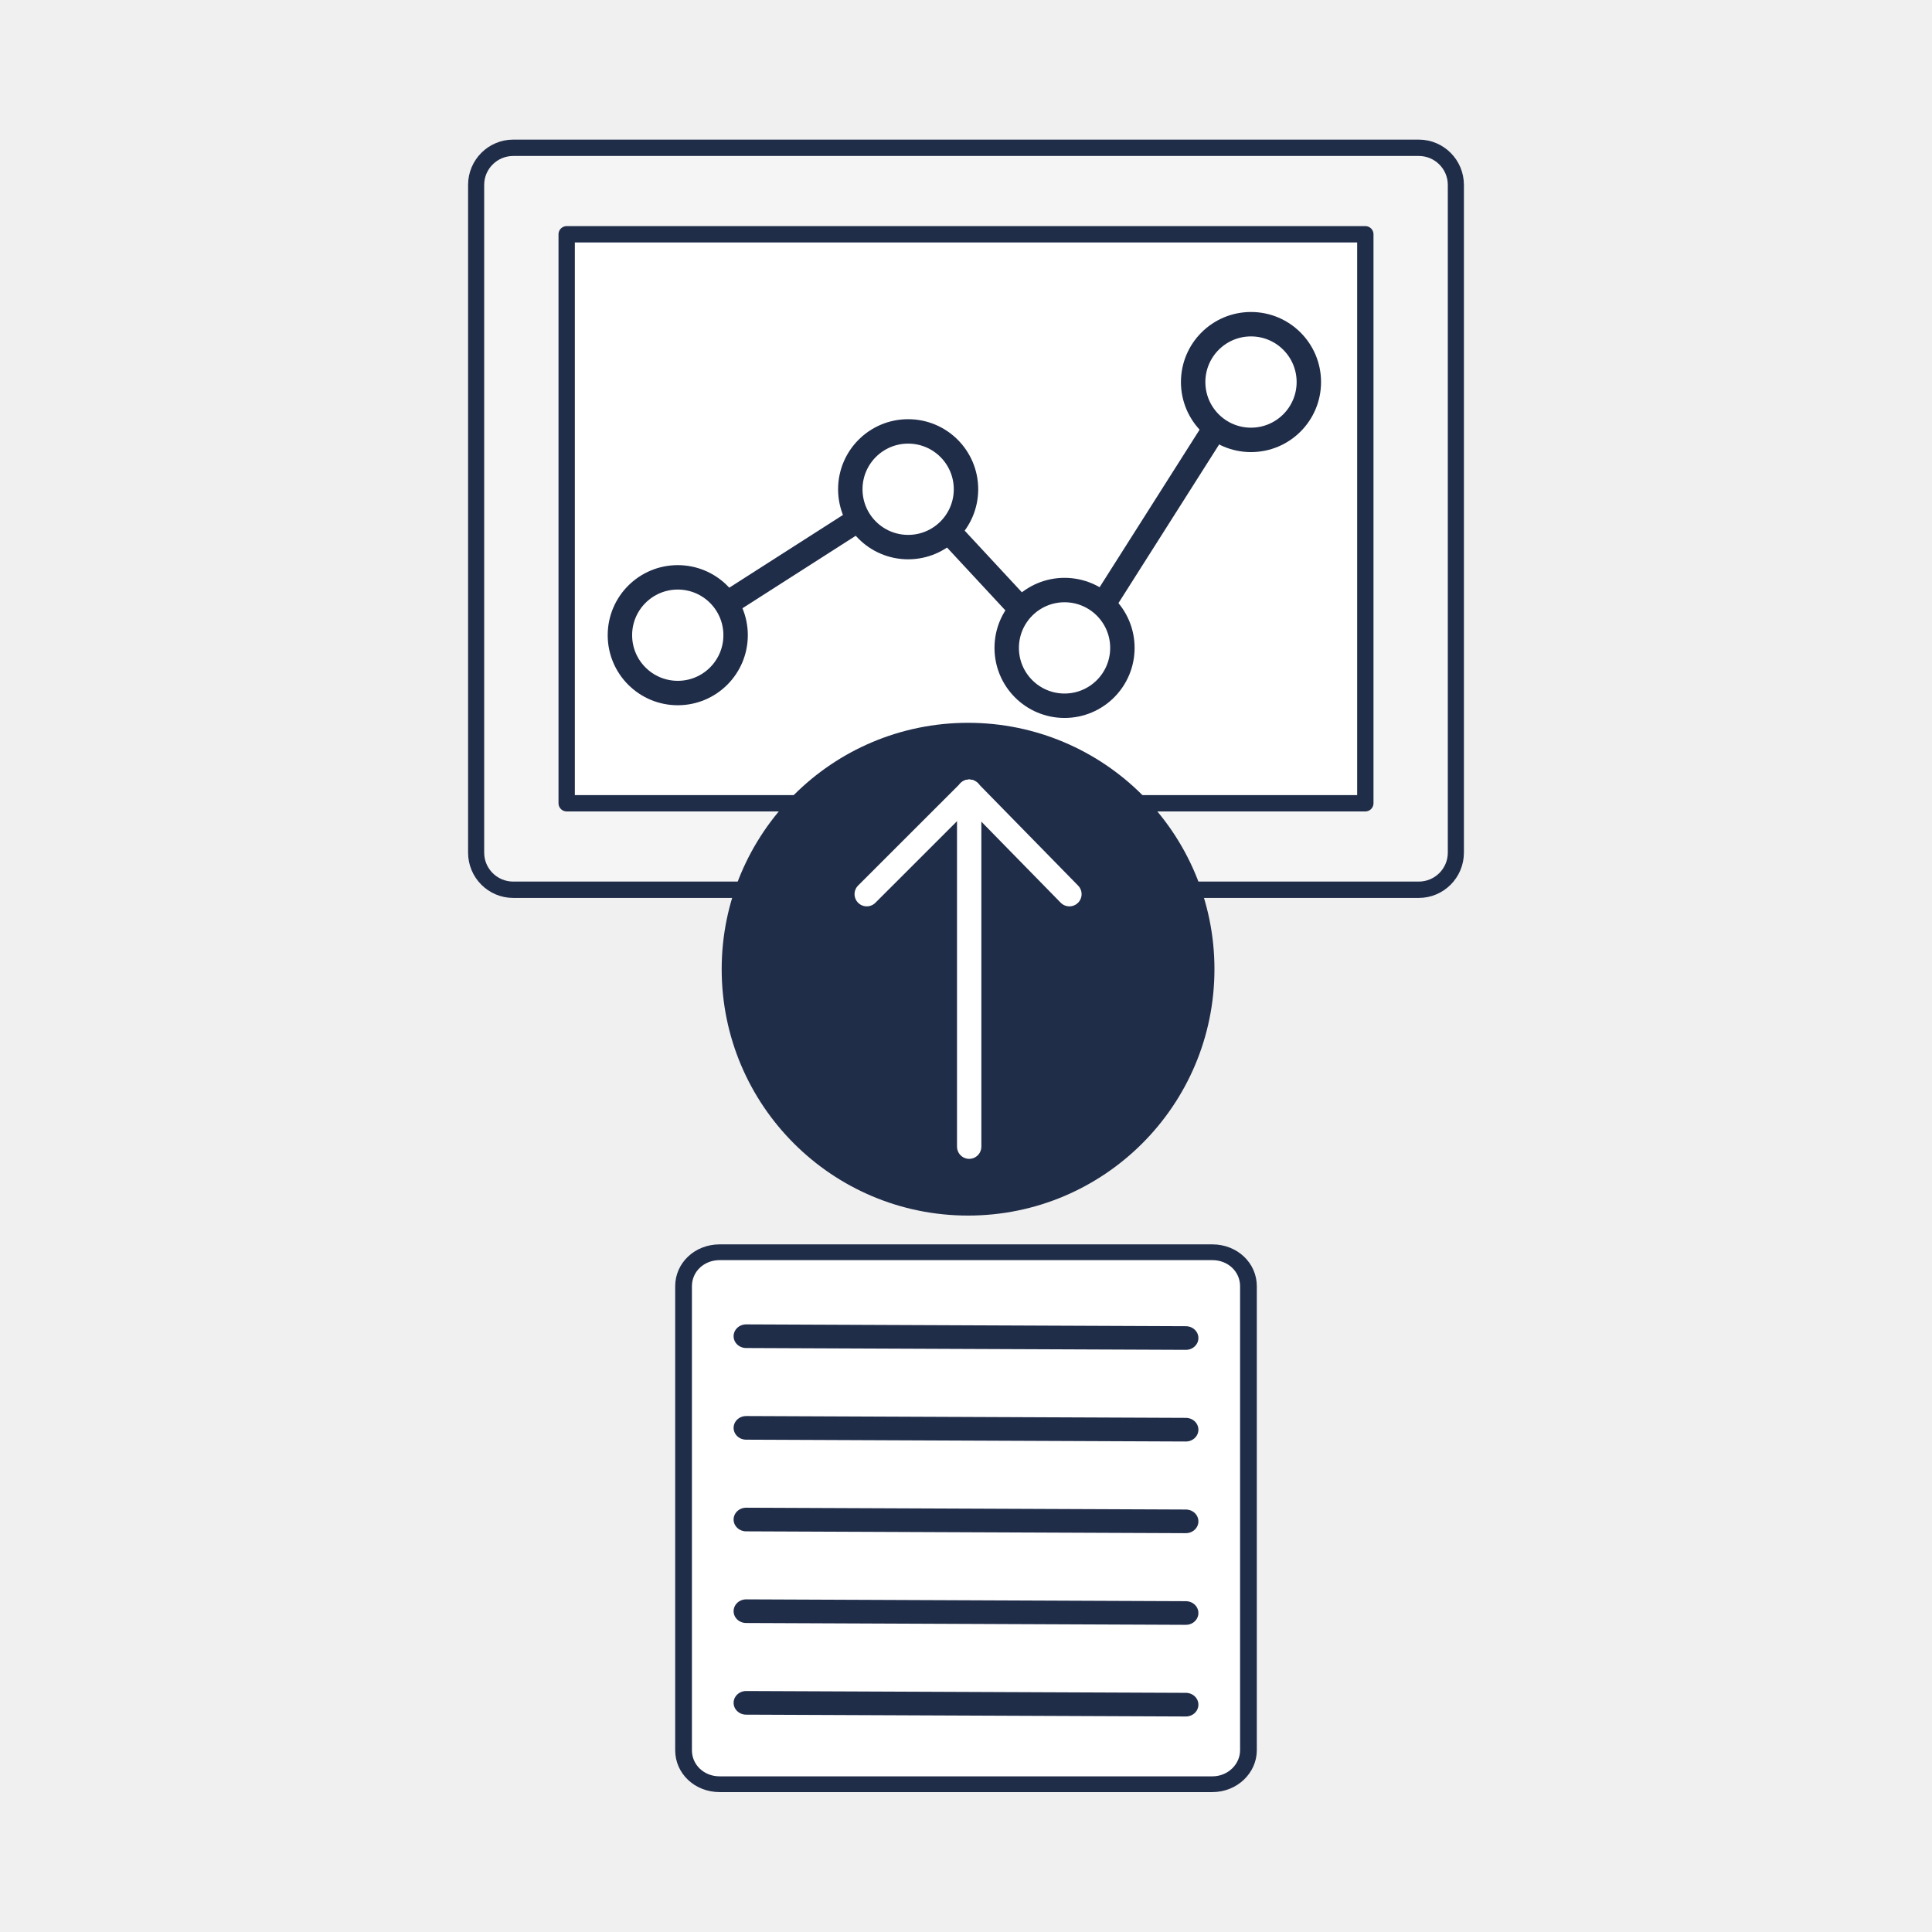
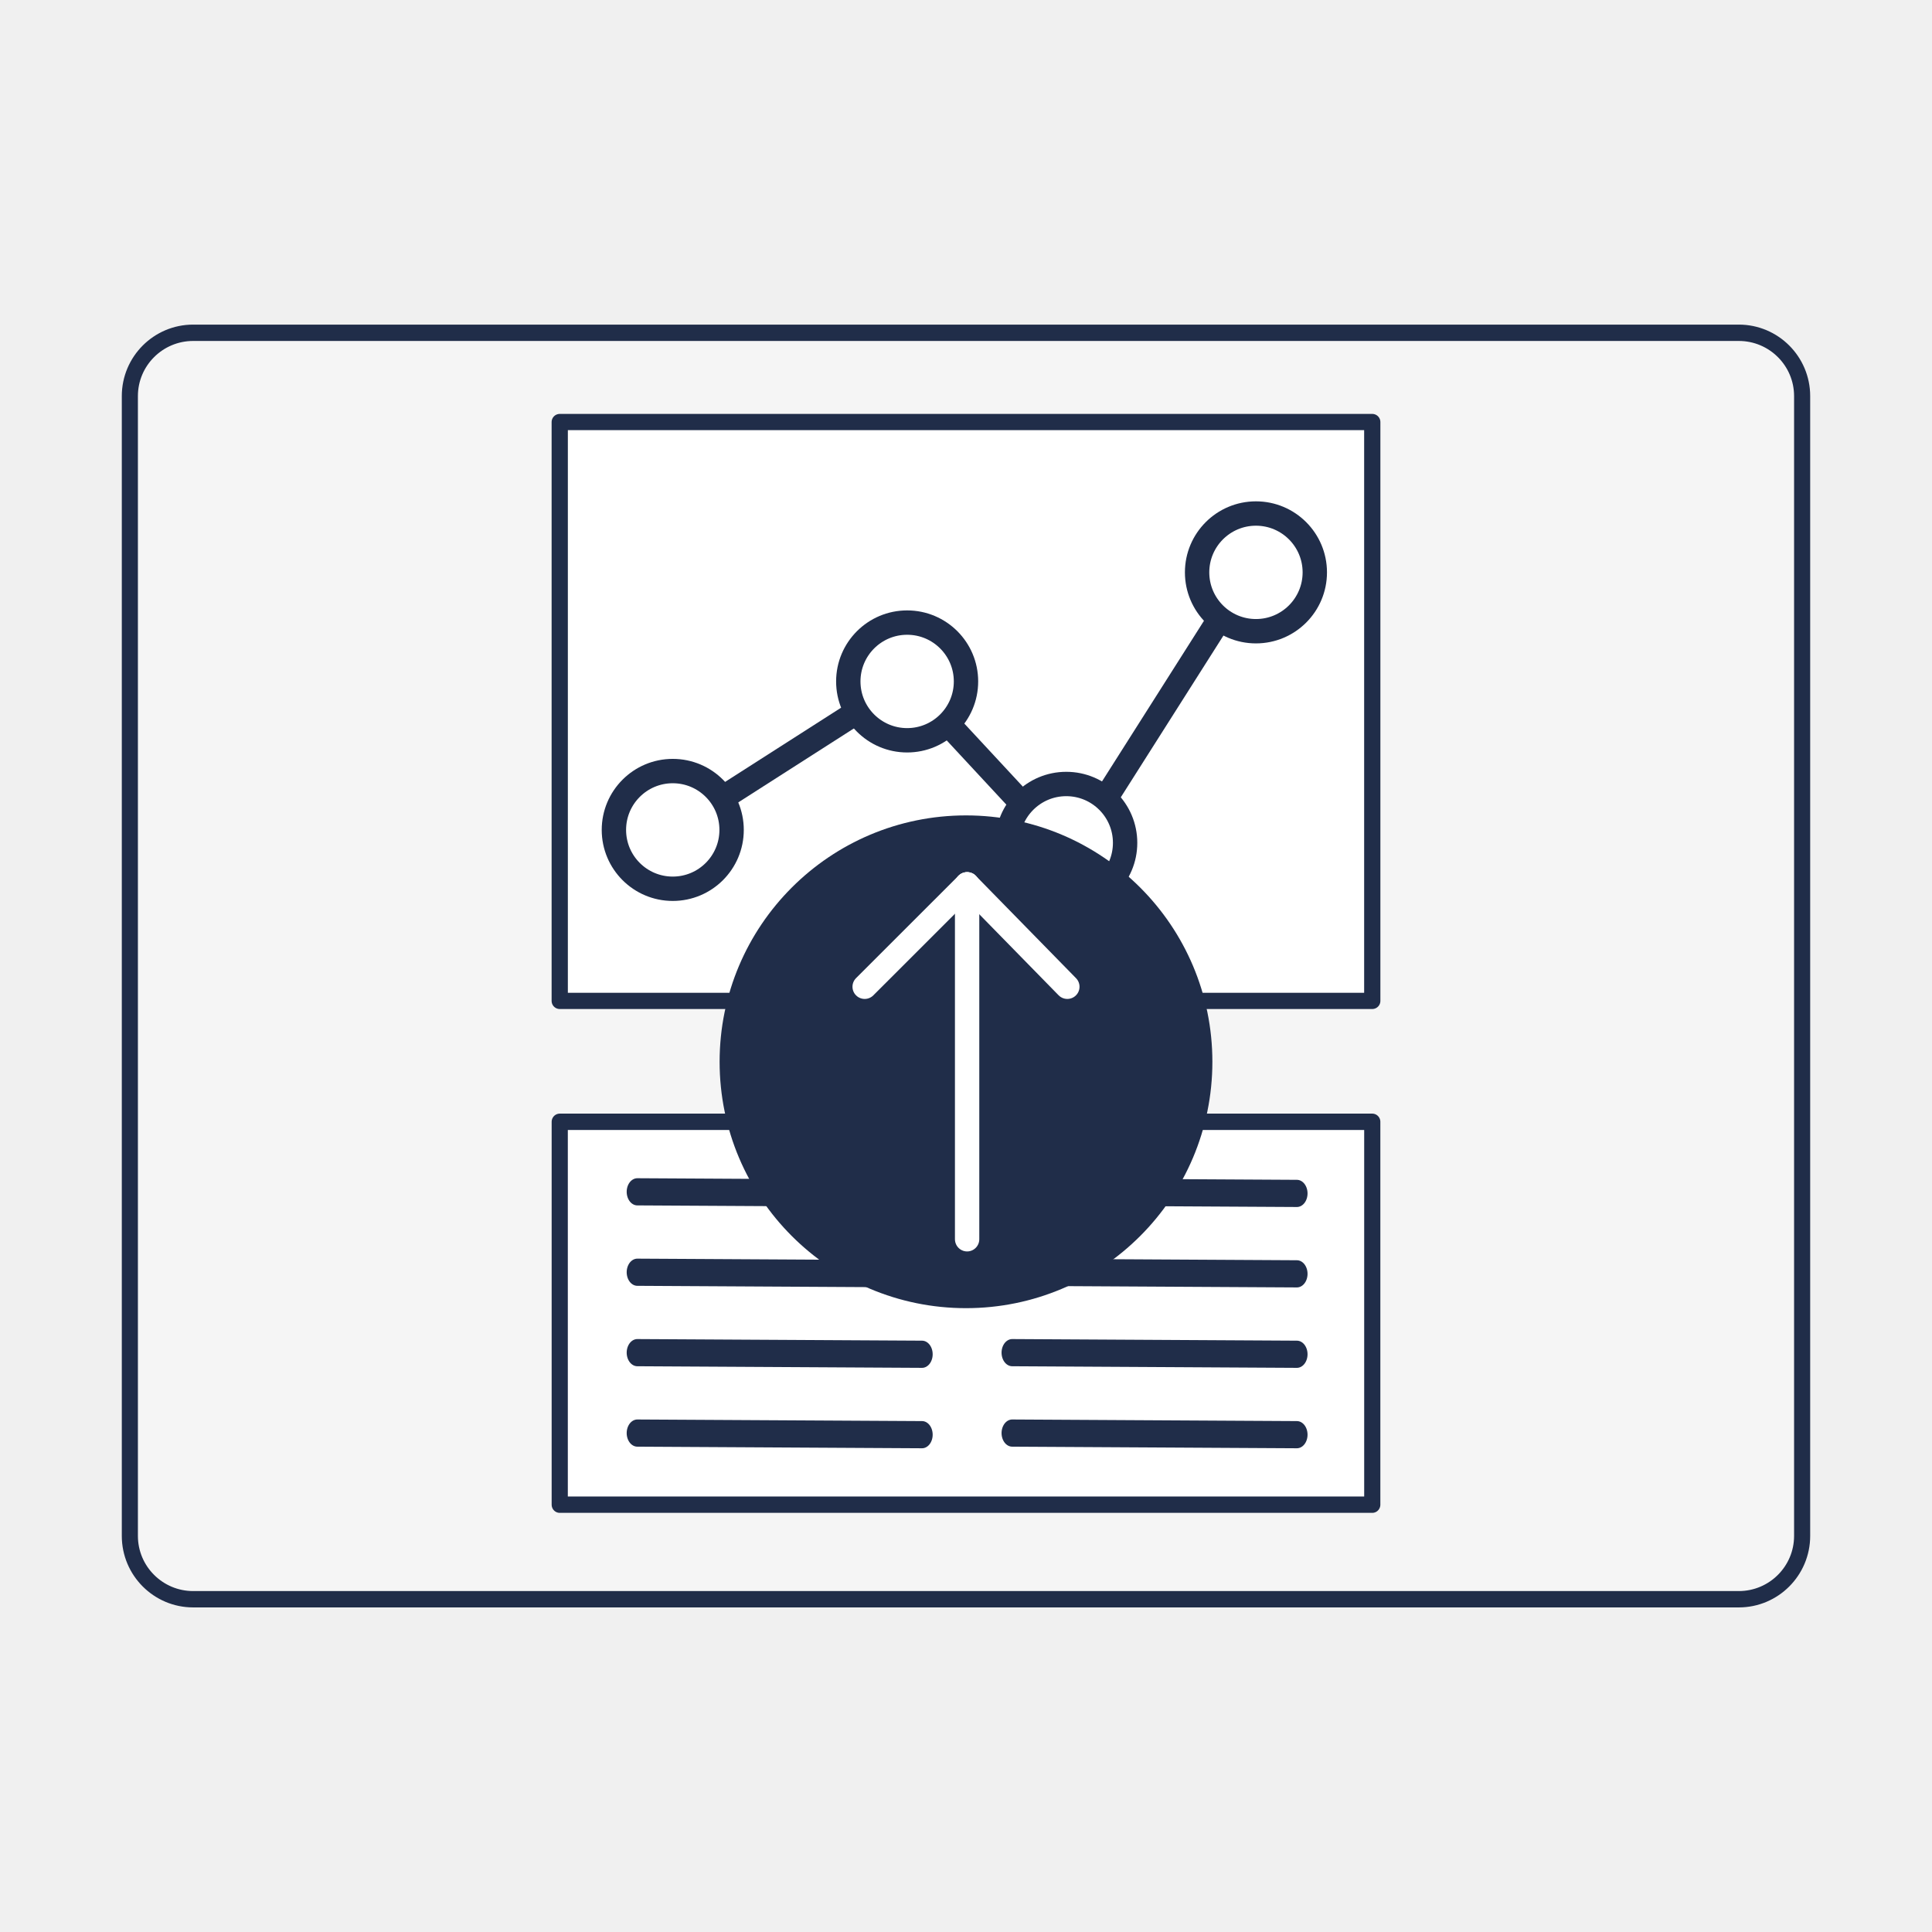
<svg xmlns="http://www.w3.org/2000/svg" width="100%" height="100%" viewBox="0 0 95 95" version="1.1" xml:space="preserve" style="fill-rule:evenodd;clip-rule:evenodd;stroke-linecap:round;stroke-miterlimit:1;">
-   <g transform="matrix(0.585863,0,0,0.585863,19.6715,-2.31976)">
-     <g transform="matrix(1.05583,0,0,1.07212,-3.21659,6.85592)">
-       <path d="M86.975,11.772C86.975,10.169 85.654,8.868 84.026,8.868L12.043,8.868C10.415,8.868 9.094,10.169 9.094,11.772L9.094,64.048C9.094,65.651 10.415,66.953 12.043,66.953L84.026,66.953C85.654,66.953 86.975,65.651 86.975,64.048L86.975,11.772Z" style="fill:rgb(245,245,245);stroke:rgb(32,45,73);stroke-width:1.28px;" />
+   <g transform="matrix(1.05583,0,0,1.07212,-3.21659,6.85592)">
+     <path d="M86.975,11.772C86.975,10.169 85.654,8.868 84.026,8.868L12.043,8.868C10.415,8.868 9.094,10.169 9.094,11.772L9.094,64.048C9.094,65.651 10.415,66.953 12.043,66.953L84.026,66.953C85.654,66.953 86.975,65.651 86.975,64.048L86.975,11.772Z" style="fill:rgb(245,245,245);stroke:rgb(32,45,73);stroke-width:0.75px;" />
+   </g>
+   <g transform="matrix(1,0,0,1,0.191845,-0.103352)">
+     <g transform="matrix(0.913997,0,0,0.924128,5.61132,5.71702)">
+       <rect x="23.764" y="53.615" width="43.713" height="20.373" style="fill:white;stroke:rgb(32,45,73);stroke-width:0.87px;stroke-linejoin:round;" />
    </g>
-     <g transform="matrix(1,0,0,1,-0.0619967,-0.45153)">
-       <g transform="matrix(1,0,0,1,-0.005,10.2231)">
-         <rect x="14.051" y="13.851" width="67.032" height="47.755" style="fill:white;stroke:rgb(32,45,73);stroke-width:1.37px;stroke-linejoin:round;" />
+     <g transform="matrix(0.596036,0,0,0.596036,18.9595,6.50662)">
+       <g>
+         <g transform="matrix(1,0,0,1,-0.005,10.2231)">
+           <rect x="14.051" y="13.851" width="67.032" height="47.755" style="fill:white;" />
+         </g>
+         <g>
+           <g>
+             <g transform="matrix(1,0,0,1,-0.005,10.2231)">
+               <path d="M23.375,47.495L42.713,35.123L56.124,49.572L71.487,25.366" style="fill:none;stroke:rgb(32,45,73);stroke-width:2.01px;" />
+             </g>
+             <g transform="matrix(1,0,0,1,46.9351,-13.3288)">
+               <circle cx="24.547" cy="49.805" r="4.855" style="fill:white;stroke:rgb(32,45,73);stroke-width:2.01px;" />
+             </g>
+             <g transform="matrix(1,0,0,1,31.2863,8.98453)">
+               <circle cx="24.547" cy="49.805" r="4.855" style="fill:white;stroke:rgb(32,45,73);stroke-width:2.01px;" />
+             </g>
+             <g transform="matrix(1,0,0,1,18.1595,-4.33079)">
+               <circle cx="24.547" cy="49.805" r="4.855" style="fill:white;stroke:rgb(32,45,73);stroke-width:2.01px;" />
+             </g>
+             <g transform="matrix(1,0,0,1,-1.17722,7.91803)">
+               <circle cx="24.547" cy="49.805" r="4.855" style="fill:white;stroke:rgb(32,45,73);stroke-width:2.01px;" />
+             </g>
+           </g>
+         </g>
+         <g transform="matrix(1,0,0,1,-0.005,10.2231)">
+           <rect x="14.051" y="13.851" width="67.032" height="47.755" style="fill:none;stroke:rgb(32,45,73);stroke-width:1.34px;stroke-linejoin:round;" />
+         </g>
      </g>
-       <g transform="matrix(1,0,0,1,-0.005,10.2231)">
-         <path d="M23.375,47.495L42.713,35.123L56.124,49.572L71.487,25.366" style="fill:none;stroke:rgb(32,45,73);stroke-width:2.05px;" />
+     </g>
+     <g transform="matrix(1,0,0,1,-0.191845,7.41999)">
+       <g transform="matrix(1,0,0,1,-0.554201,-3.72085)">
+         <circle cx="48.054" cy="48.614" r="11.365" style="fill:rgb(32,45,73);stroke:rgb(32,45,73);stroke-width:1.5px;stroke-linejoin:round;" />
      </g>
-       <g transform="matrix(1,0,0,1,46.9351,-13.3288)">
-         <circle cx="24.547" cy="49.805" r="4.855" style="fill:white;stroke:rgb(32,45,73);stroke-width:2.05px;" />
-       </g>
-       <g transform="matrix(1,0,0,1,31.2863,8.98453)">
-         <circle cx="24.547" cy="49.805" r="4.855" style="fill:white;stroke:rgb(32,45,73);stroke-width:2.05px;" />
-       </g>
-       <g transform="matrix(1,0,0,1,18.1595,-4.33079)">
-         <circle cx="24.547" cy="49.805" r="4.855" style="fill:white;stroke:rgb(32,45,73);stroke-width:2.05px;" />
-       </g>
-       <g transform="matrix(1,0,0,1,-1.17722,7.91803)">
-         <circle cx="24.547" cy="49.805" r="4.855" style="fill:white;stroke:rgb(32,45,73);stroke-width:2.05px;" />
+       <g transform="matrix(4.86506e-18,-0.0786406,0.0786406,4.86506e-18,9.58051,72.1105)">
+         <g transform="matrix(1.00511,-0.00469684,0.00472088,0.999989,-5.75206,64.7249)">
+           <path d="M237.717,419.279L458.454,420.316" style="fill:none;stroke:white;stroke-width:15.22px;stroke-linejoin:round;stroke-miterlimit:1.5;" />
+         </g>
+         <path d="M457.028,482.883L393.021,418.835" style="fill:none;stroke:white;stroke-width:15.26px;stroke-linejoin:round;stroke-miterlimit:1.5;" />
+         <path d="M457.028,482.883L393.021,545.539" style="fill:none;stroke:white;stroke-width:15.26px;stroke-linejoin:round;stroke-miterlimit:1.5;" />
      </g>
    </g>
  </g>
-   <g transform="matrix(1,0,0,1,0.101832,2.76376)">
-     <g transform="matrix(1,0,0,1,-0.554201,-3.72085)">
-       <circle cx="48.054" cy="48.614" r="11.365" style="fill:rgb(32,45,73);stroke:rgb(32,45,73);stroke-width:1.5px;stroke-linejoin:round;" />
+   <g transform="matrix(0.229683,0,0,0.29311,27.3478,48.5359)">
+     <g transform="matrix(1,-8.67362e-19,-8.67362e-19,1,-3.62354,-23.0524)">
+       <path d="M21,57.4L81.947,57.669" style="fill:none;fill-rule:nonzero;stroke:rgb(32,45,73);stroke-width:4.56px;stroke-miterlimit:10;" />
    </g>
-     <g transform="matrix(4.86506e-18,-0.0786406,0.0786406,4.86506e-18,9.58051,72.1105)">
-       <g transform="matrix(1.00511,-0.00469684,0.00472088,0.999989,-5.75206,64.7249)">
-         <path d="M237.717,419.279L458.454,420.316" style="fill:none;stroke:white;stroke-width:15.22px;stroke-linejoin:round;stroke-miterlimit:1.5;" />
-       </g>
-       <path d="M457.028,482.883L393.021,418.835" style="fill:none;stroke:white;stroke-width:15.26px;stroke-linejoin:round;stroke-miterlimit:1.5;" />
-       <path d="M457.028,482.883L393.021,545.539" style="fill:none;stroke:white;stroke-width:15.26px;stroke-linejoin:round;stroke-miterlimit:1.5;" />
+     <g transform="matrix(1,-8.67362e-19,-8.67362e-19,1,-3.62354,-9.56097)">
+       <path d="M21,57.4L81.947,57.669" style="fill:none;fill-rule:nonzero;stroke:rgb(32,45,73);stroke-width:4.56px;stroke-miterlimit:10;" />
+     </g>
+     <g transform="matrix(1,-8.67362e-19,-8.67362e-19,1,-3.62354,3.93043)">
+       <path d="M21,57.4L81.947,57.669" style="fill:none;fill-rule:nonzero;stroke:rgb(32,45,73);stroke-width:4.56px;stroke-miterlimit:10;" />
+     </g>
+     <g transform="matrix(1,-8.67362e-19,-8.67362e-19,1,-3.62354,17.4218)">
+       <path d="M21,57.4L81.947,57.669" style="fill:none;fill-rule:nonzero;stroke:rgb(32,45,73);stroke-width:4.56px;stroke-miterlimit:10;" />
    </g>
  </g>
-   <g transform="matrix(0.354746,0,0,0.33407,30.5254,58.736)">
-     <g>
-       <g>
-         <path d="M82,86.8L13.7,86.8C10.9,86.8 8.7,84.6 8.7,81.8L8.7,13.5C8.7,10.7 10.9,8.5 13.7,8.5L82,8.5C84.8,8.5 87,10.7 87,13.5L87,81.8C87,84.5 84.8,86.8 82,86.8Z" style="fill:white;fill-rule:nonzero;stroke:rgb(32,45,73);stroke-width:2.32px;stroke-linecap:butt;stroke-miterlimit:10;" />
-         <g>
-           <g transform="matrix(1,-8.67362e-19,-8.67362e-19,1,-3.62354,-36.5438)">
-             <path d="M21,57.4L81.947,57.669" style="fill:none;fill-rule:nonzero;stroke:rgb(32,45,73);stroke-width:3.48px;stroke-miterlimit:10;" />
-           </g>
-           <g transform="matrix(1,-8.67362e-19,-8.67362e-19,1,-3.62354,-23.0524)">
-             <path d="M21,57.4L81.947,57.669" style="fill:none;fill-rule:nonzero;stroke:rgb(32,45,73);stroke-width:3.48px;stroke-miterlimit:10;" />
-           </g>
-           <g transform="matrix(1,-8.67362e-19,-8.67362e-19,1,-3.62354,-9.56097)">
-             <path d="M21,57.4L81.947,57.669" style="fill:none;fill-rule:nonzero;stroke:rgb(32,45,73);stroke-width:3.48px;stroke-miterlimit:10;" />
-           </g>
-           <g transform="matrix(1,-8.67362e-19,-8.67362e-19,1,-3.62354,3.93043)">
-             <path d="M21,57.4L81.947,57.669" style="fill:none;fill-rule:nonzero;stroke:rgb(32,45,73);stroke-width:3.48px;stroke-miterlimit:10;" />
-           </g>
-           <g transform="matrix(1,-8.67362e-19,-8.67362e-19,1,-3.62354,17.4218)">
-             <path d="M21,57.4L81.947,57.669" style="fill:none;fill-rule:nonzero;stroke:rgb(32,45,73);stroke-width:3.48px;stroke-miterlimit:10;" />
-           </g>
-         </g>
-       </g>
+   <g transform="matrix(0.229683,0,0,0.251644,45.8307,52.5025)">
+     <g transform="matrix(1,-1.01029e-18,-8.67362e-19,1.16478,-3.83993,-42.6135)">
+       <path d="M21,57.4L81.947,57.669" style="fill:none;fill-rule:nonzero;stroke:rgb(32,45,73);stroke-width:4.56px;stroke-miterlimit:10;" />
+     </g>
+     <g transform="matrix(1,-1.01029e-18,-8.67362e-19,1.16478,-3.83993,-26.899)">
+       <path d="M21,57.4L81.947,57.669" style="fill:none;fill-rule:nonzero;stroke:rgb(32,45,73);stroke-width:4.56px;stroke-miterlimit:10;" />
+     </g>
+     <g transform="matrix(1,-1.01029e-18,-8.67362e-19,1.16478,-3.83993,-11.1844)">
+       <path d="M21,57.4L81.947,57.669" style="fill:none;fill-rule:nonzero;stroke:rgb(32,45,73);stroke-width:4.56px;stroke-miterlimit:10;" />
+     </g>
+     <g transform="matrix(1,-1.01029e-18,-8.67362e-19,1.16478,-3.83993,4.53016)">
+       <path d="M21,57.4L81.947,57.669" style="fill:none;fill-rule:nonzero;stroke:rgb(32,45,73);stroke-width:4.56px;stroke-miterlimit:10;" />
    </g>
  </g>
</svg>
